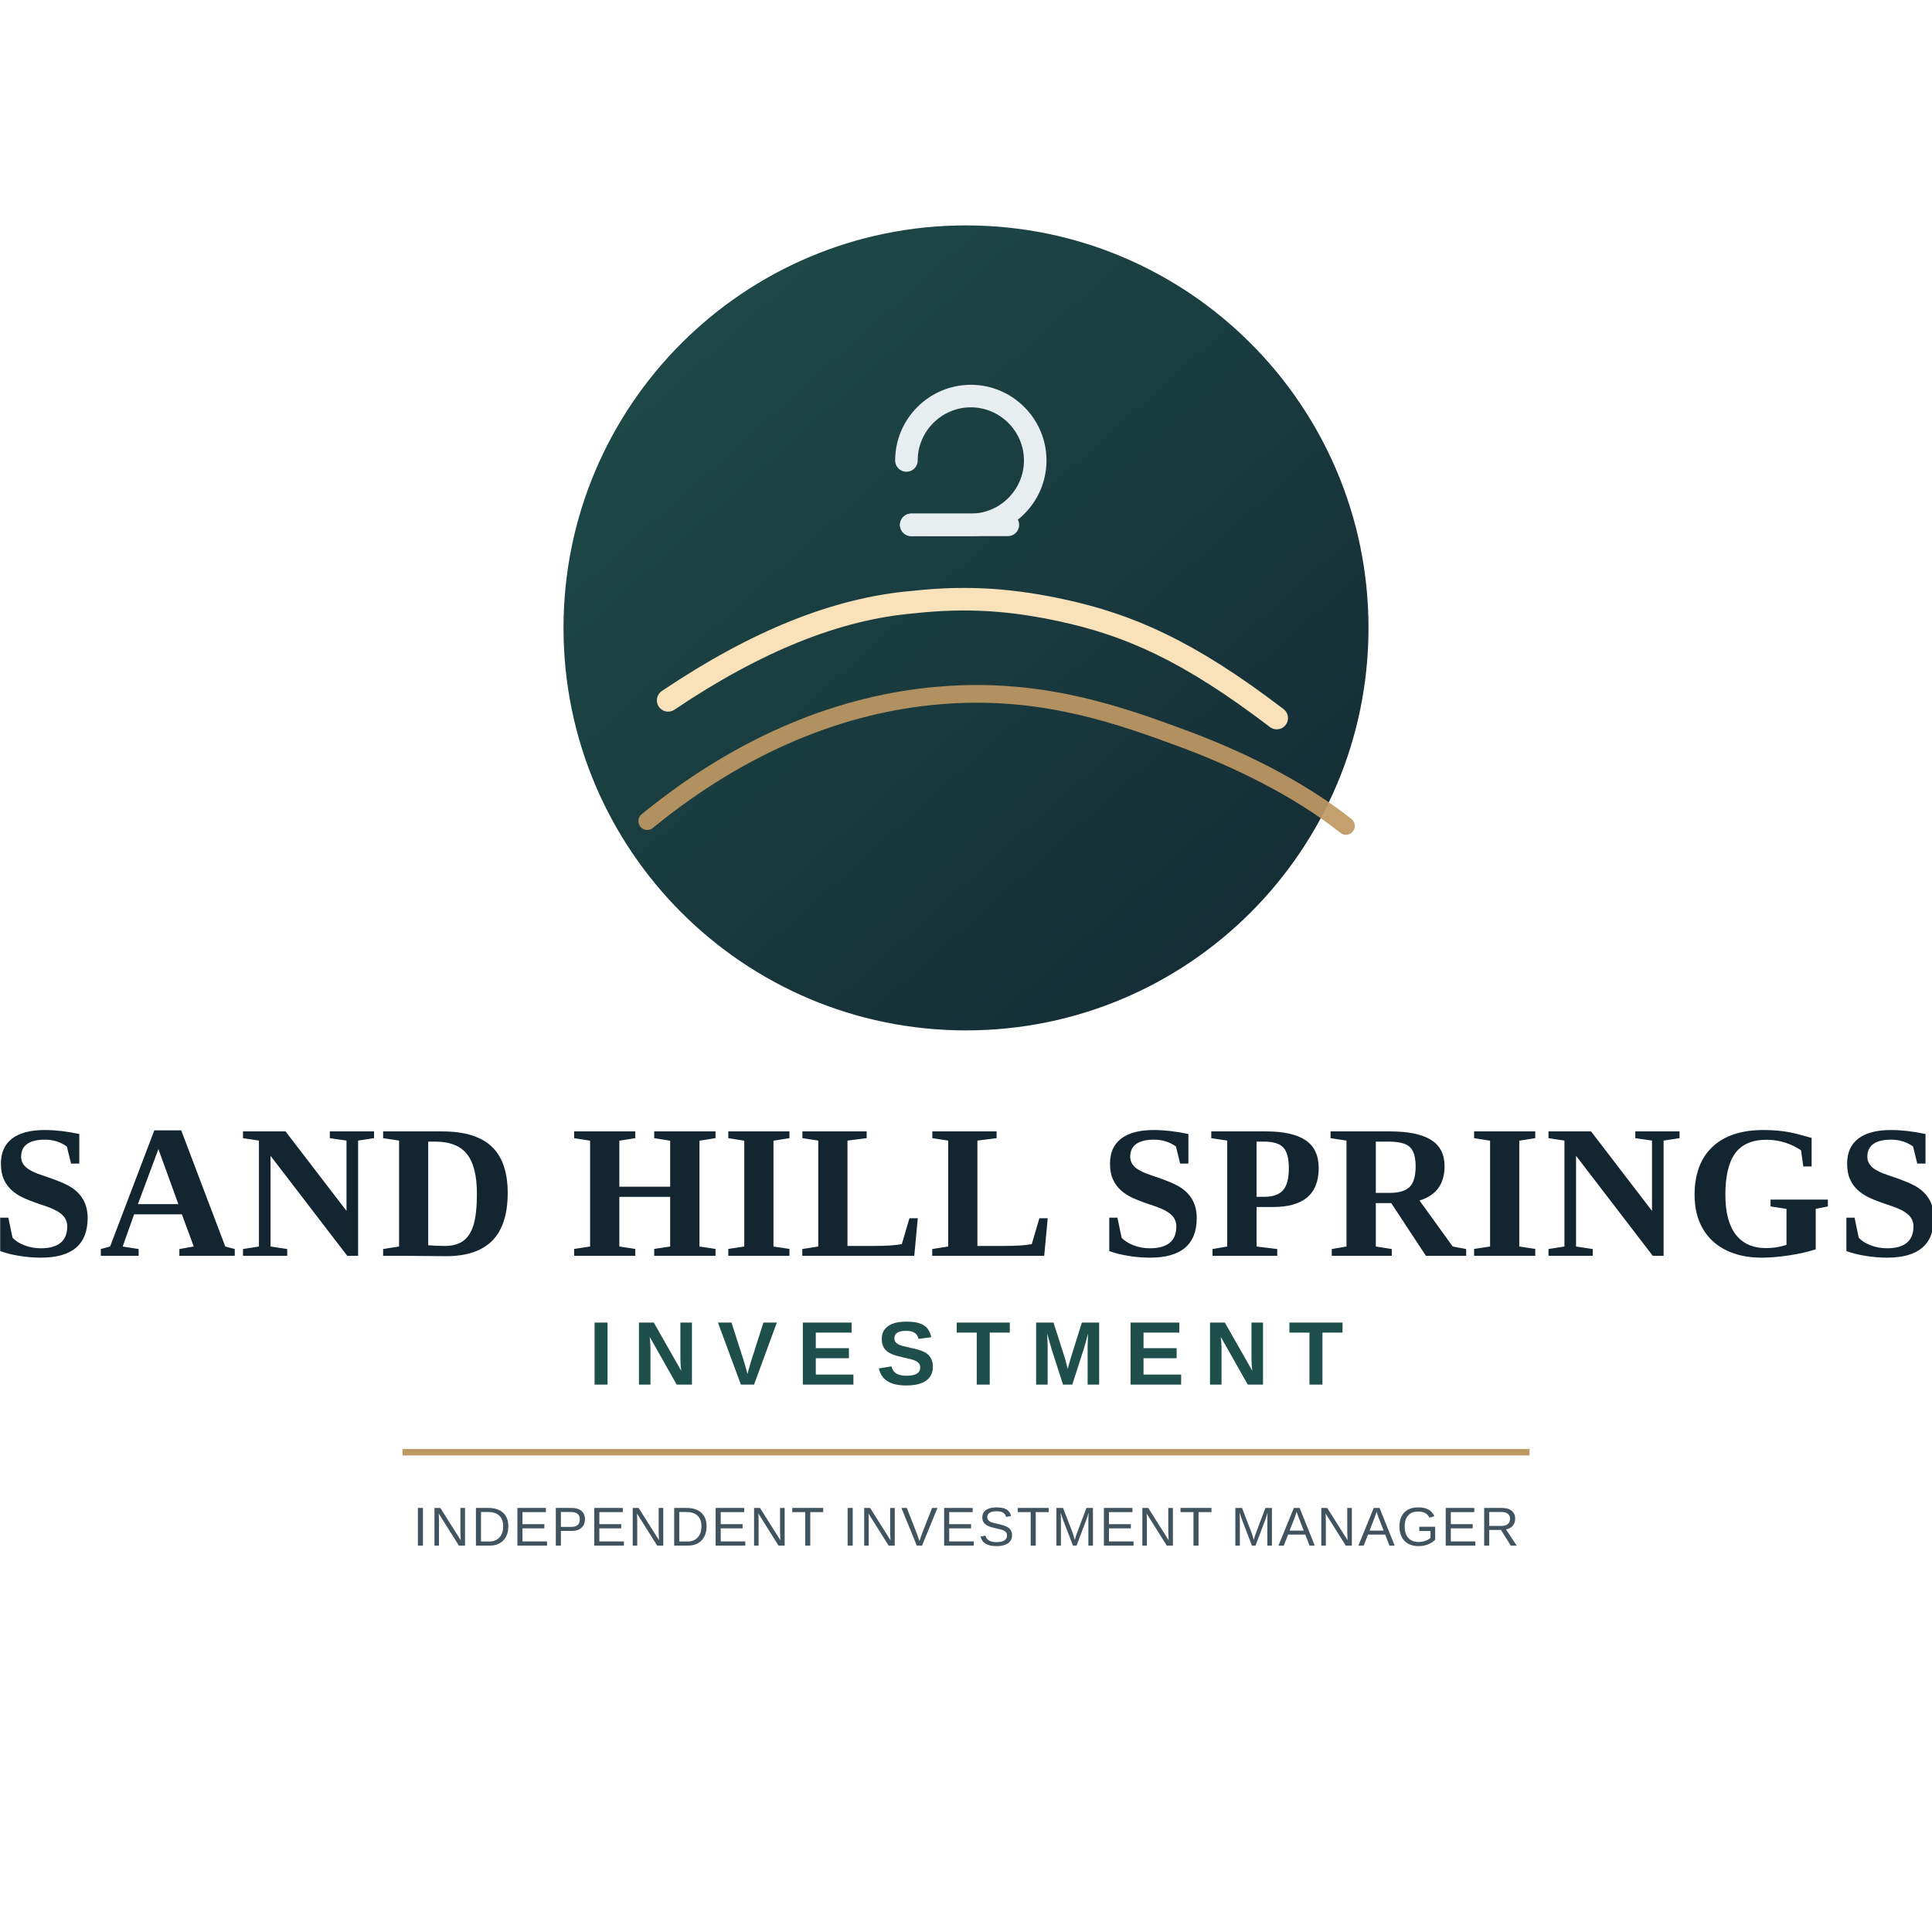
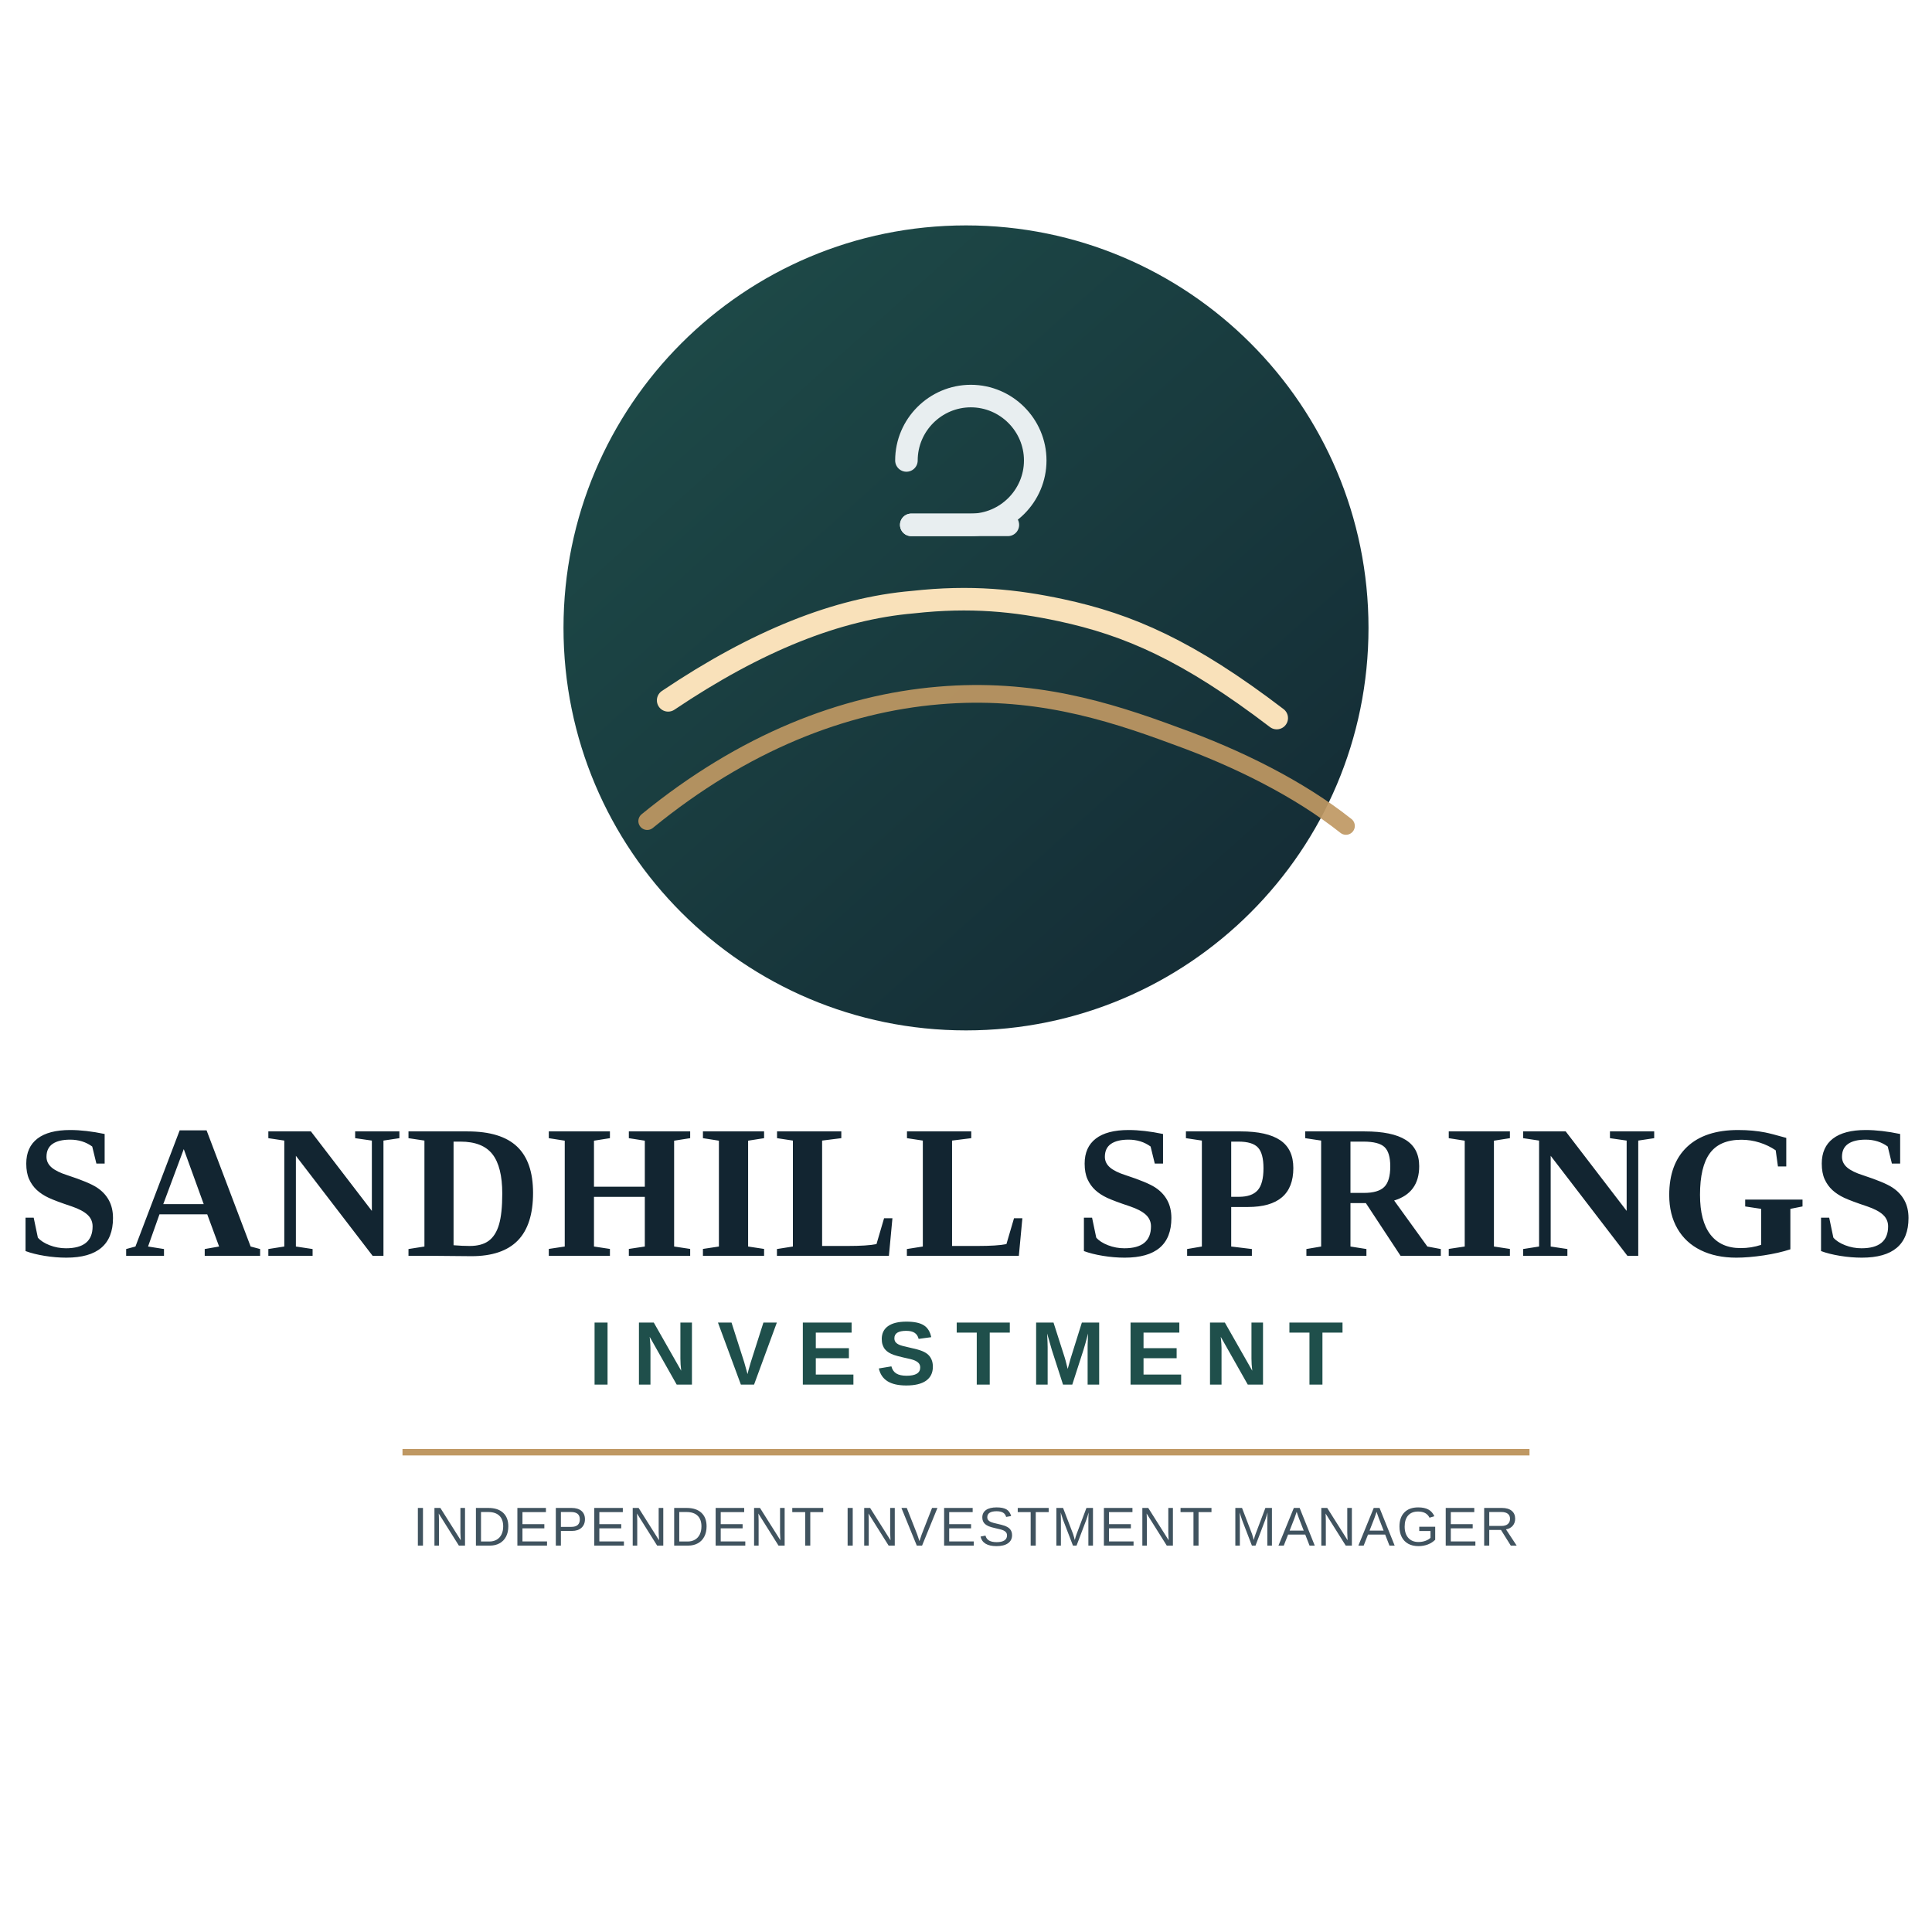
<svg xmlns="http://www.w3.org/2000/svg" width="1200" height="1200" viewBox="0 0 1200 1200" fill="none">
  <defs>
    <linearGradient id="core" x1="320" y1="140" x2="840" y2="720" gradientUnits="userSpaceOnUse">
      <stop stop-color="#1F4F4B" />
      <stop offset="1" stop-color="#122531" />
    </linearGradient>
  </defs>
  <circle cx="600" cy="390" r="250" fill="url(#core)" />
  <path d="M415 435C470 398 520 378 567 374C603 370 631 373 659 379C701 388 738 404 793 446" stroke="#F9E1BA" stroke-width="14" stroke-linecap="round" />
  <path d="M402 510C462 461 524 437 583 432C641 427 687 441 730 457C769 471 807 490 836 513" stroke="#BF9863" stroke-width="11" stroke-linecap="round" opacity="0.92" />
  <path d="M563 286C563 264 581 246 603 246C625 246 643 264 643 286C643 308 625 326 603 326H566" stroke="#E8EEF0" stroke-width="14" stroke-linecap="round" stroke-linejoin="round" />
  <path d="M566 326H626" stroke="#E8EEF0" stroke-width="14" stroke-linecap="round" />
-   <text x="600" y="780" text-anchor="middle" fill="#122531" font-size="118" font-weight="700" letter-spacing="2" font-family="Georgia, 'Times New Roman', serif">SAND HILL SPRINGS</text>
+   <text x="600" y="780" text-anchor="middle" fill="#122531" font-size="118" font-weight="700" letter-spacing="2" font-family="Georgia, 'Times New Roman', serif">SANDHILL SPRINGS</text>
  <text x="600" y="860" text-anchor="middle" fill="#1F4F4B" font-size="56" font-weight="700" letter-spacing="12" font-family="'Helvetica Neue', Arial, sans-serif">INVESTMENT</text>
  <line x1="250" y1="902" x2="950" y2="902" stroke="#BF9863" stroke-width="4" />
  <text x="600" y="960" text-anchor="middle" fill="#40535F" font-size="34" font-weight="500" letter-spacing="1.2" font-family="'Helvetica Neue', Arial, sans-serif">INDEPENDENT INVESTMENT MANAGER</text>
</svg>
